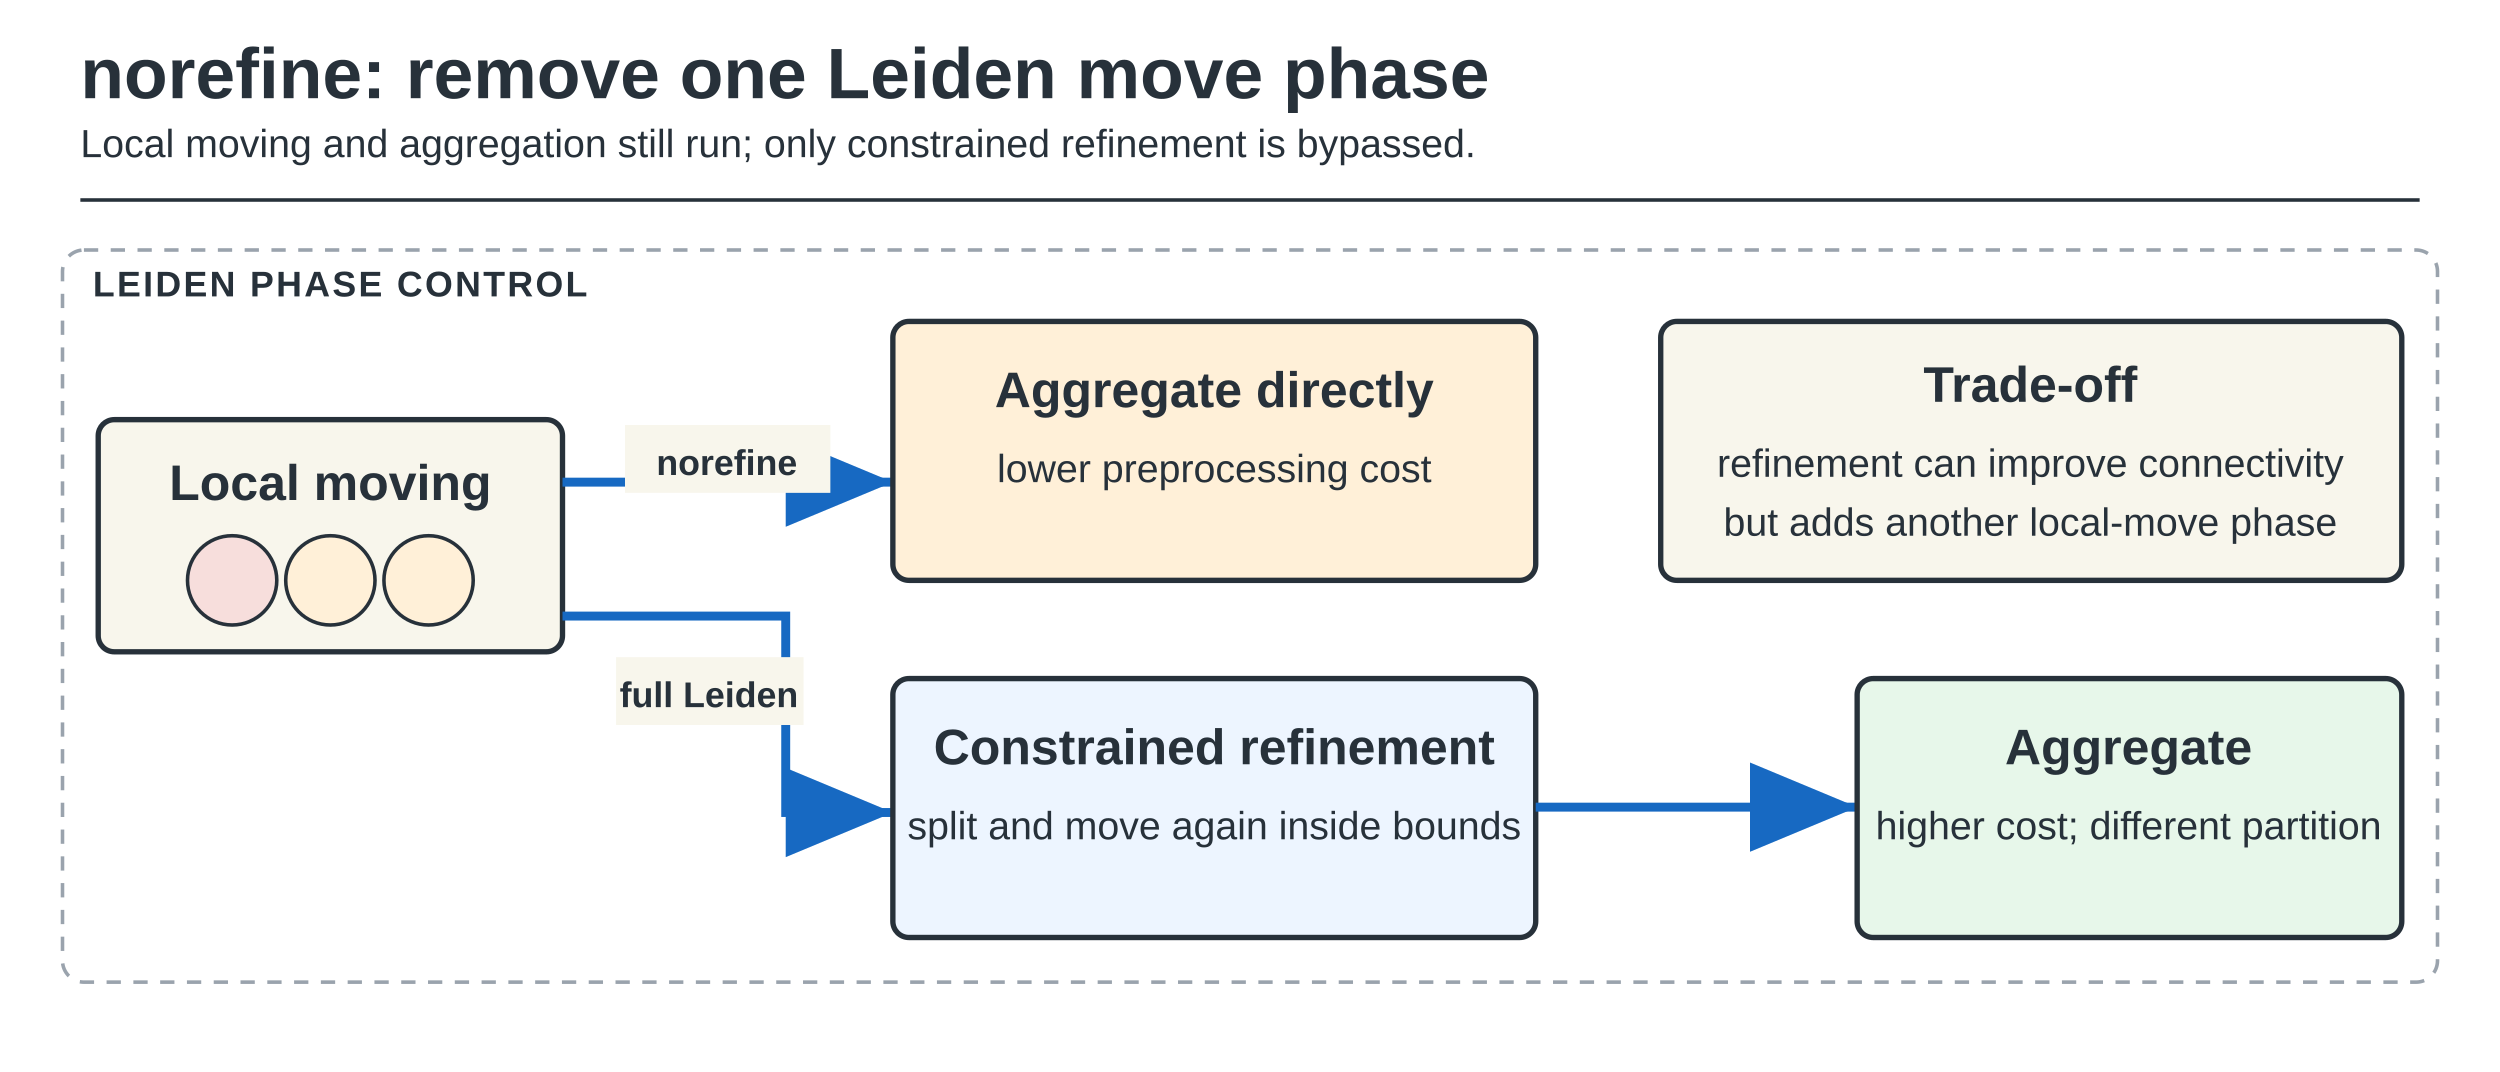
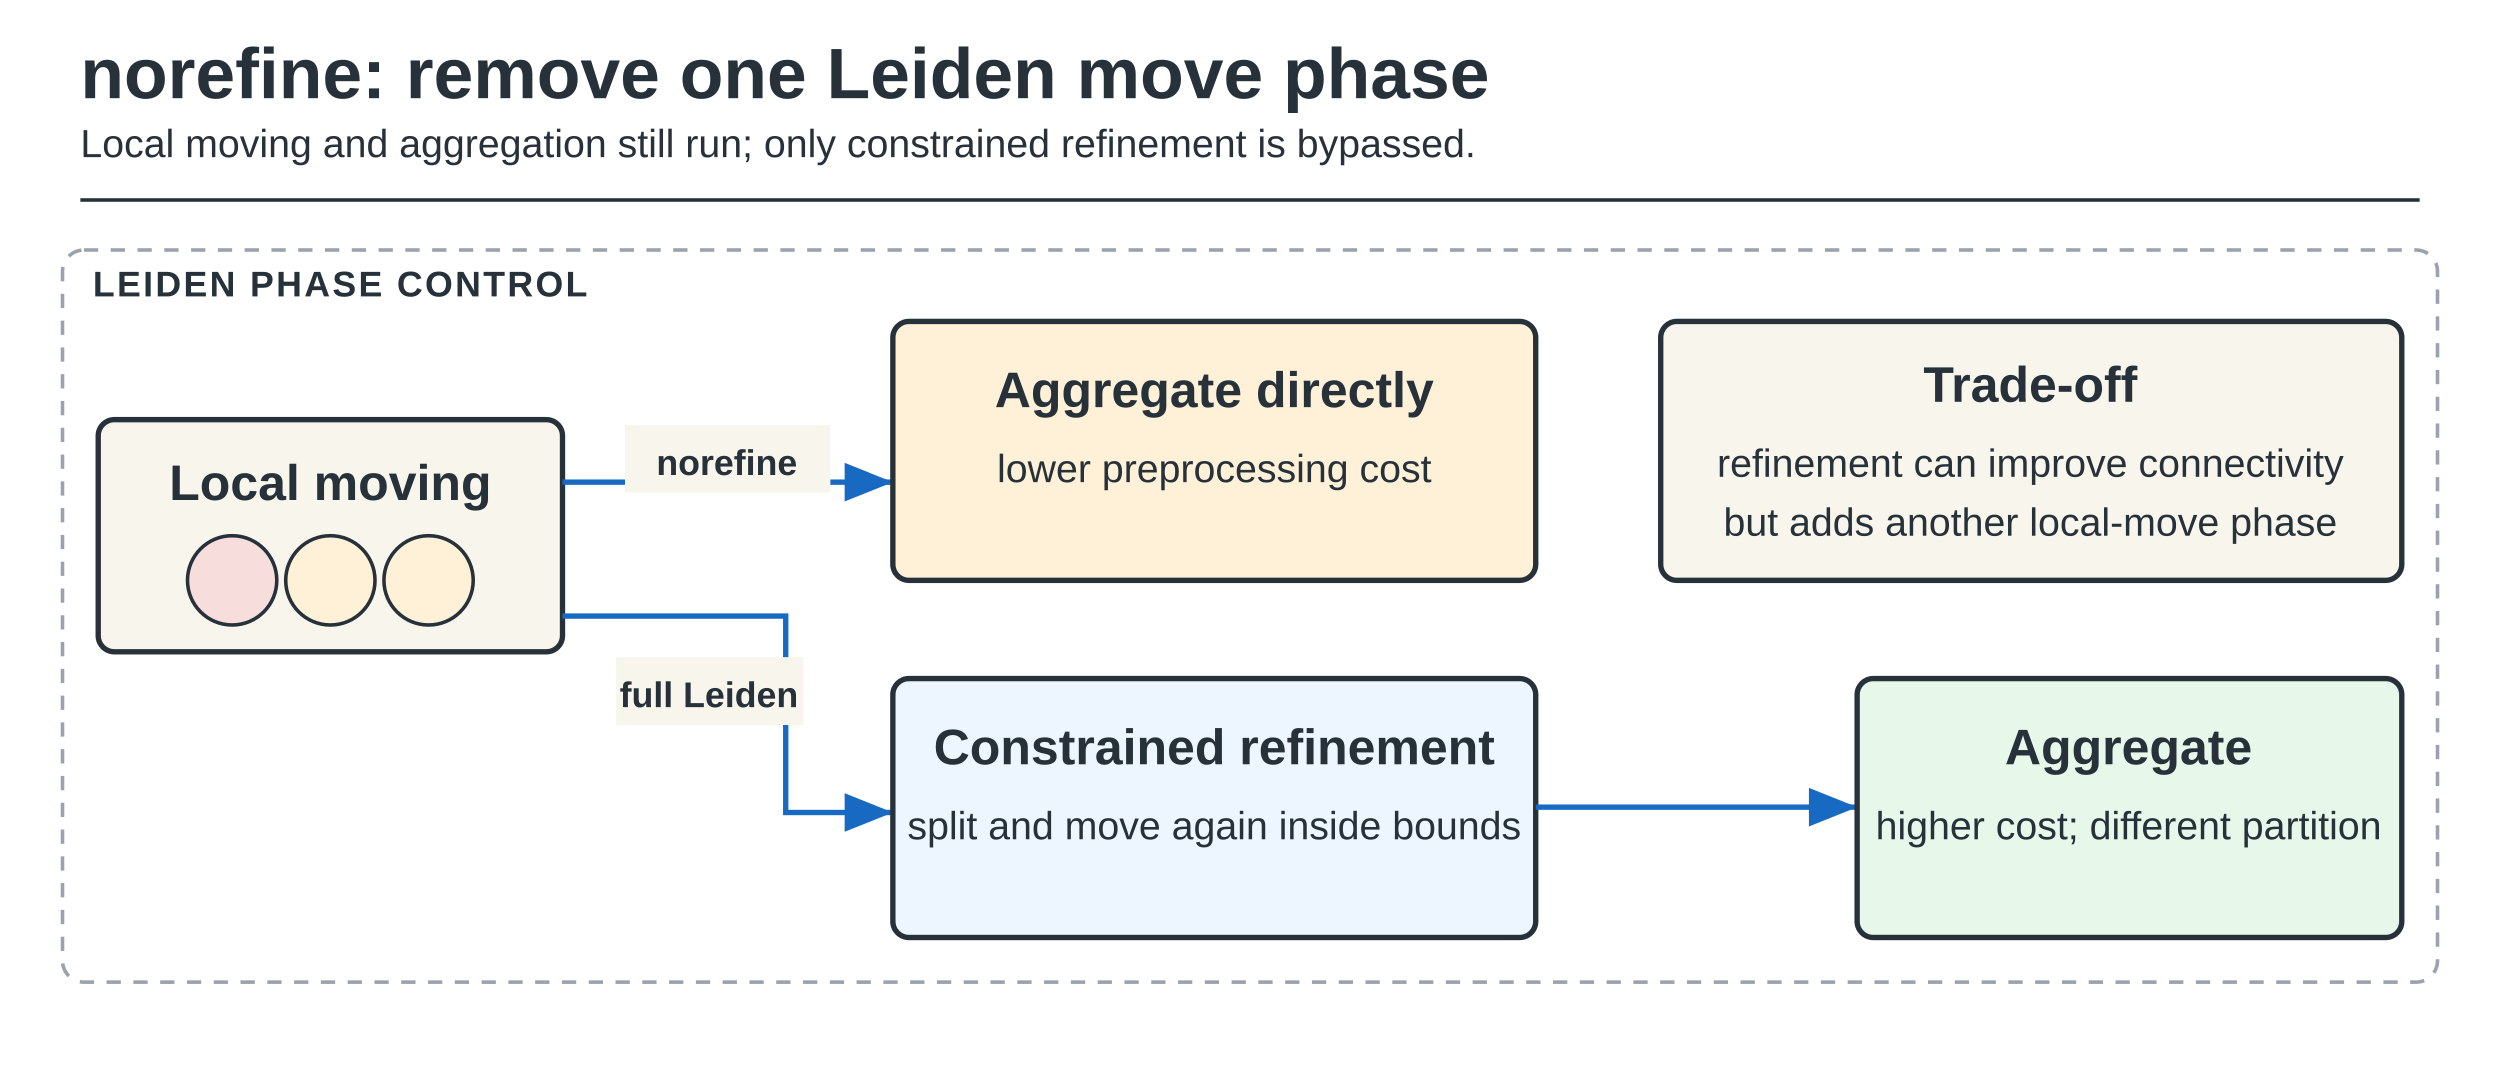
<svg xmlns="http://www.w3.org/2000/svg" width="1400" height="600" viewBox="0 0 1400 600" role="img" aria-labelledby="title desc" fill="#27313A">
  <defs>
-     <marker id="blue-arrow" viewBox="0 0 12 10" markerWidth="12" markerHeight="10" refX="12" refY="5" orient="auto">
-       <path d="M0 0 L12 5 L0 10 Z" fill="#1769C2" />
+     <marker id="blue-arrow" viewBox="0 0 10 8" markerWidth="9" markerHeight="8" refX="10" refY="4" orient="auto">
+       <path d="M0 0 L10 4 L0 8 Z" fill="#1769C2" />
    </marker>
-     <marker id="orange-arrow" viewBox="0 0 12 10" markerWidth="12" markerHeight="10" refX="12" refY="5" orient="auto">
-       <path d="M0 0 L12 5 L0 10 Z" fill="#1769C2" />
+     <marker id="orange-arrow" viewBox="0 0 10 8" markerWidth="9" markerHeight="8" refX="10" refY="4" orient="auto">
+       <path d="M0 0 L10 4 L0 8 Z" fill="#1769C2" />
    </marker>
    <style>
      :root{color-scheme:light dark}
      @media(prefers-color-scheme:dark){
        [fill="#27313A"]{fill:#ECE7DD}[stroke="#27313A"]{stroke:#ECE7DD}
        [fill="#F8F6EC"]{fill:#252A2E}[fill="#EDF5FF"]{fill:#273846}
        [fill="#E7F7EA"]{fill:#24382A}[fill="#FFF0D8"]{fill:#3B3122}
        [fill="#F7DEDC"]{fill:#3D292A}[fill="#EEE9FF"]{fill:#302C3C}
        [stroke="#9AA3AD"]{stroke:#747D86}
      }
      .sans{font-family:Arial,Helvetica,sans-serif}
      .title{font-size:40px;font-weight:700}.subtitle{font-size:22px}
      .domain{font-size:20px;font-weight:700;letter-spacing:1.3px}
      .heading{font-size:28px;font-weight:700}.body{font-size:22px}
      .label{font-size:20px;font-weight:700}
-       .blueflow{fill:none;stroke:#1769C2;stroke-width:5;marker-end:url(#blue-arrow)}
-       .orangeflow{fill:none;stroke:#1769C2;stroke-width:5;marker-end:url(#orange-arrow)}
+       .blueflow{fill:none;stroke:#1769C2;stroke-width:3;marker-end:url(#blue-arrow)}
+       .orangeflow{fill:none;stroke:#1769C2;stroke-width:3;marker-end:url(#orange-arrow)}
    </style>
  </defs>
  <text x="45" y="55" class="sans title">norefine: remove one Leiden move phase</text>
  <text x="45" y="88" class="sans subtitle">Local moving and aggregation still run; only constrained refinement is bypassed.</text>
  <line x1="45" y1="112" x2="1355" y2="112" stroke="#27313A" stroke-width="2" />
  <rect x="35" y="140" width="1330" height="410" rx="12" fill="none" stroke="#9AA3AD" stroke-width="2" stroke-dasharray="8 7" />
  <text x="52" y="166" class="sans domain">LEIDEN PHASE CONTROL</text>
  <rect x="55" y="235" width="260" height="130" rx="9" fill="#F8F6EC" stroke="#27313A" stroke-width="3" />
  <text x="185" y="280" text-anchor="middle" class="sans heading">Local moving</text>
  <circle cx="130" cy="325" r="25" fill="#F7DEDC" stroke="#27313A" stroke-width="2" />
  <circle cx="185" cy="325" r="25" fill="#FFF0D8" stroke="#27313A" stroke-width="2" />
  <circle cx="240" cy="325" r="25" fill="#FFF0D8" stroke="#27313A" stroke-width="2" />
  <path d="M315 270 H500" class="orangeflow" />
  <rect x="350" y="238" width="115" height="38" fill="#F8F6EC" />
  <text x="407" y="266" text-anchor="middle" class="sans label">norefine</text>
  <rect x="500" y="180" width="360" height="145" rx="9" fill="#FFF0D8" stroke="#27313A" stroke-width="3" />
  <text x="680" y="228" text-anchor="middle" class="sans heading">Aggregate directly</text>
  <text x="680" y="270" text-anchor="middle" class="sans body">lower preprocessing cost</text>
  <path d="M315 345 H440 V455 H500" class="blueflow" />
  <rect x="345" y="368" width="105" height="38" fill="#F8F6EC" />
  <text x="397" y="396" text-anchor="middle" class="sans label">full Leiden</text>
  <rect x="500" y="380" width="360" height="145" rx="9" fill="#EDF5FF" stroke="#27313A" stroke-width="3" />
  <text x="680" y="428" text-anchor="middle" class="sans heading">Constrained refinement</text>
  <text x="680" y="470" text-anchor="middle" class="sans body">split and move again inside bounds</text>
  <path d="M860 452 H1040" class="blueflow" />
  <rect x="1040" y="380" width="305" height="145" rx="9" fill="#E7F7EA" stroke="#27313A" stroke-width="3" />
  <text x="1192" y="428" text-anchor="middle" class="sans heading">Aggregate</text>
  <text x="1192" y="470" text-anchor="middle" class="sans body">higher cost; different partition</text>
  <rect x="930" y="180" width="415" height="145" rx="9" fill="#F8F6EC" stroke="#27313A" stroke-width="3" />
  <text x="1137" y="225" text-anchor="middle" class="sans heading">Trade-off</text>
  <text x="1137" y="267" text-anchor="middle" class="sans body">refinement can improve connectivity</text>
  <text x="1137" y="300" text-anchor="middle" class="sans body">but adds another local-move phase</text>
</svg>
